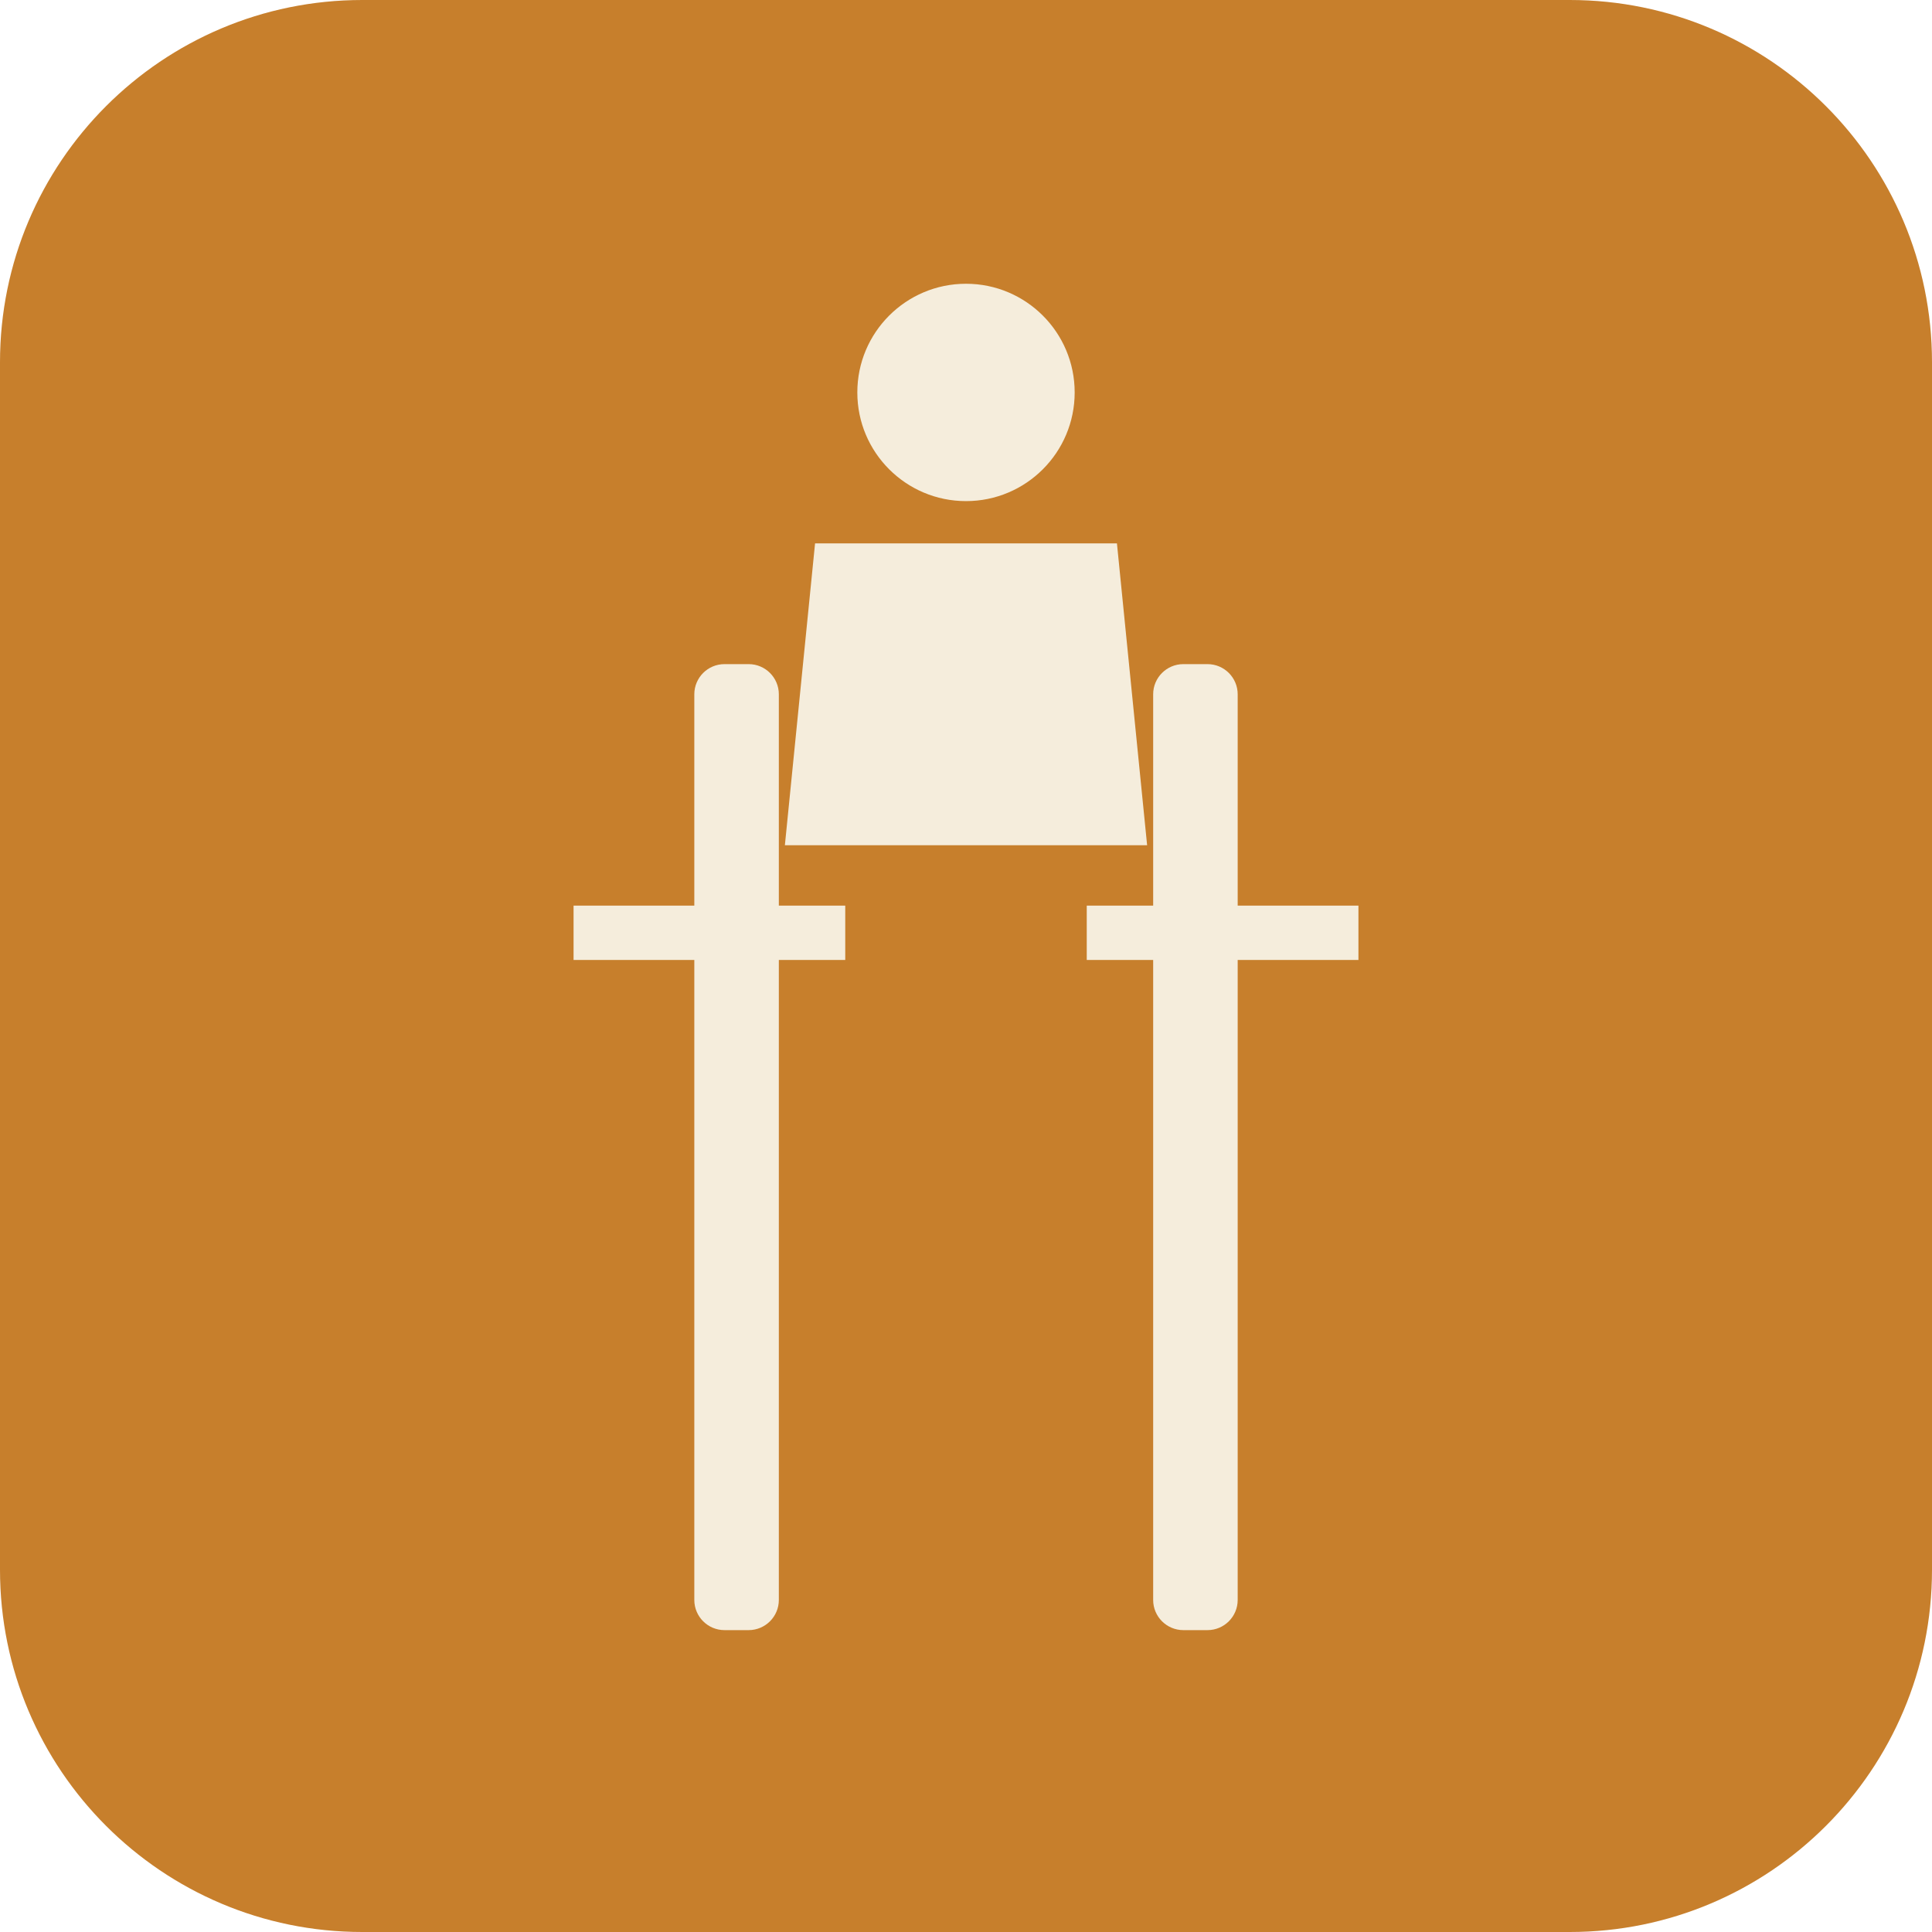
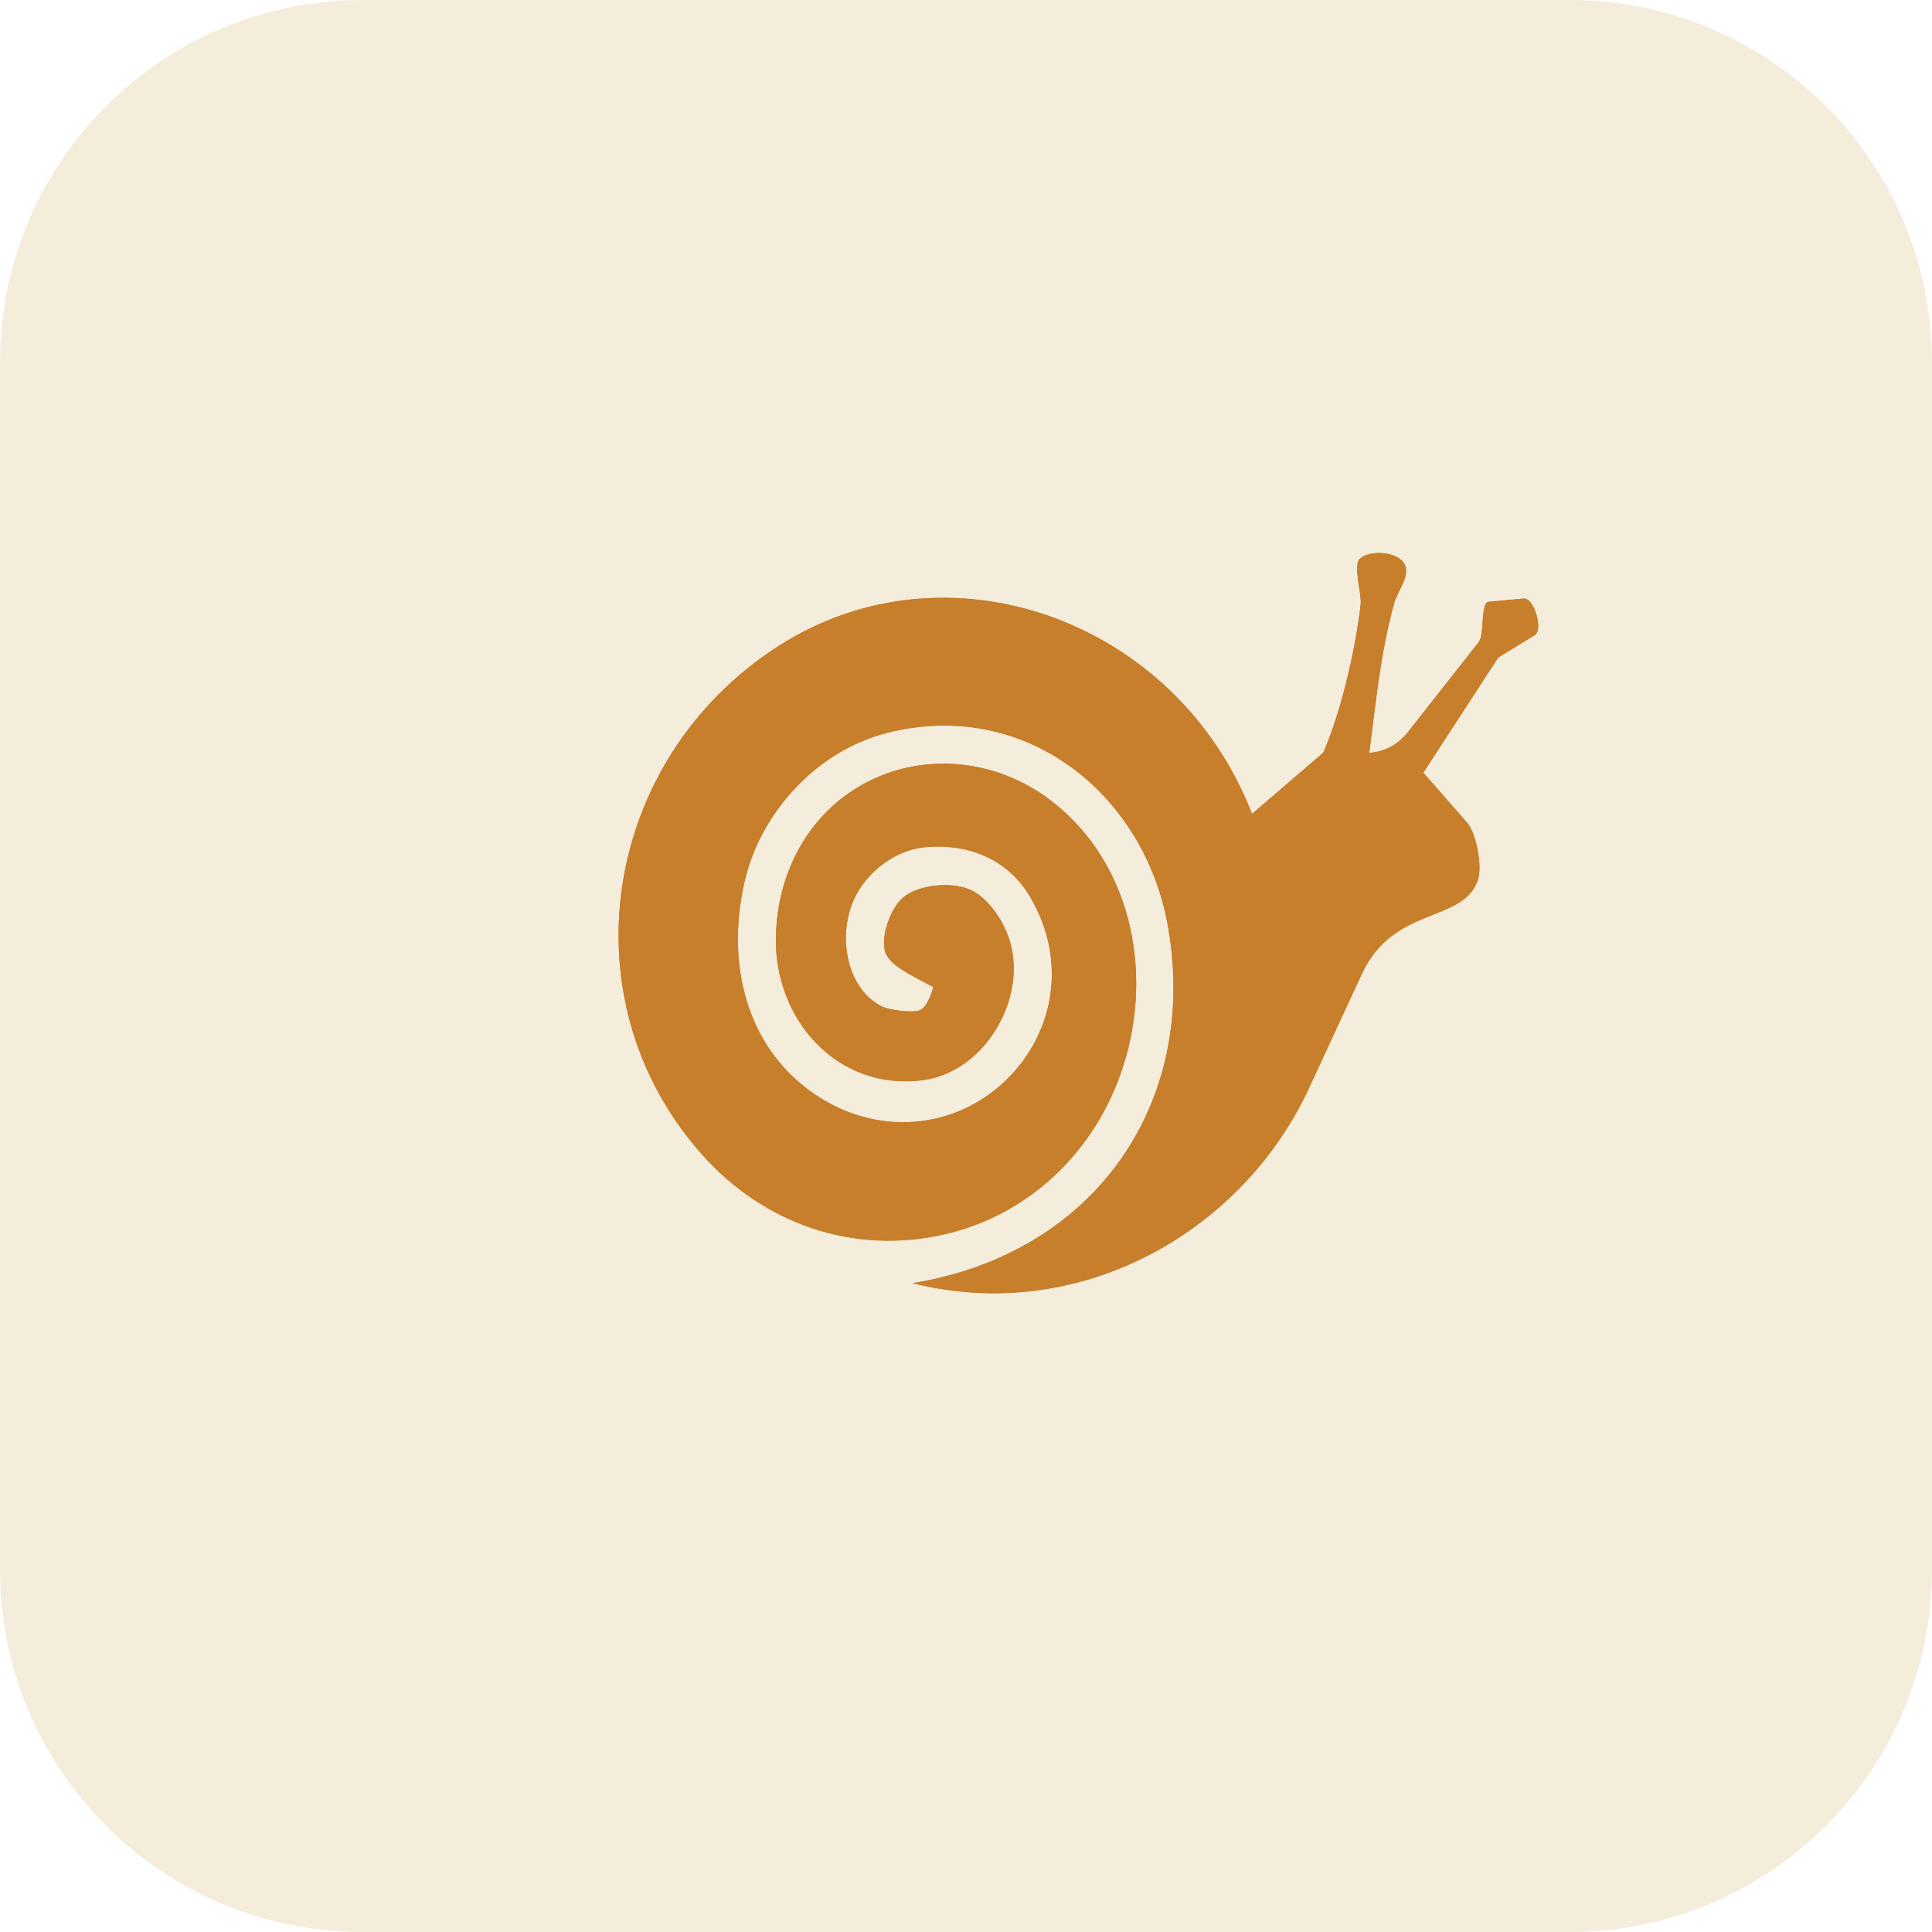
<svg xmlns="http://www.w3.org/2000/svg" viewBox="0 0 32 32" role="img" aria-label="Bia Namur">
-   <rect width="32" height="32" rx="6" fill="#C77F2C" />
-   <g fill="#F5EDDC">
-     <circle cx="16" cy="6.5" r="1.8" />
-     <path d="M 13.5 9 L 18.5 9 L 19 14 L 13 14 Z" />
-     <rect x="11.5" y="11" width="1.4" height="16" rx="0.5" />
-     <rect x="19.1" y="11" width="1.4" height="16" rx="0.5" />
-     <rect x="9.5" y="15" width="4.5" height="0.9" />
-     <rect x="18" y="15" width="4.5" height="0.9" />
+   <rect width="32" height="32" rx="6" fill="#F5EDDC" />
+   <g transform="translate(-8.6 -21.4) scale(0.0875)" fill="#C77F2C">
+     <path d="M293.32,414.41c7.57,12.84,4.13,27.77-6.69,36.45-10.23,8.2-25.01,8.44-36.46-.91-11.16-9.11-14.52-24.34-10.7-39.5,2.93-11.62,12.88-23.63,26.71-27.16,26.05-6.66,48.86,11.42,53.24,36.9,5.74,33.36-14.05,61.73-48.41,67.26,31.49,7.89,62.37-9.47,75.11-37.03l9.96-21.53c6.04-13.05,19.53-9.56,22.01-17.98.76-2.58-.34-8.63-2.15-10.7l-8.23-9.39,14.18-21.81,6.92-4.23c1.66-1.01-.16-7.09-2.08-6.92l-6.65.61c-1.61.15-.73,6.15-1.88,7.62l-13.36,16.99c-1.95,2.48-4.33,3.73-7.37,4,1.37-10.49,2.14-18.88,4.72-28.37.68-2.49,3.91-6.04,1.22-8.25-1.95-1.6-6.11-1.62-7.7-.14-1.37,1.27.36,6.7.14,8.62-.96,8.45-3.68,20.3-7.08,28.09l-13.49,11.6c-14.21-36.72-57.6-52.32-89.62-31.79-33.38,21.4-40.59,66.93-14.49,96.26,11.89,13.36,28.93,19,45.93,15.1,15.58-3.57,28.64-15.4,33.89-32.12,5.64-17.97,1.27-38.58-13.92-50.09-10.46-7.93-24.27-9.05-35.24-3.08-10.17,5.55-16.46,16.38-16.68,29.18-.26,15.39,11.57,29.05,27.84,26.93,11.65-1.52,19.76-15.38,16.44-26.35-1.39-4.57-4.76-8.63-7.72-9.8-3.56-1.4-9.31-.84-12.24,1.38-2.72,2.05-4.9,8.47-3.33,11.18,1.26,2.16,4.57,3.73,8.8,5.97-.34,1.3-1.22,3.85-2.56,4.4s-5.87-.04-7.3-.79c-6.09-3.18-8.14-11.96-5.62-19.06,1.88-5.3,7.49-10.56,14.4-11.07,7.9-.58,15.23,2.34,19.45,9.5Z" />
+     <path d="M293.32,414.41c-4.22-7.16-11.56-10.08-19.45-9.5-6.91.51-12.52,5.77-14.4,11.07-2.53,7.1-.47,15.88,5.62,19.06,1.43.75,5.96,1.34,7.3.79s2.22-3.1,2.56-4.4c-4.23-2.25-7.54-3.81-8.8-5.97-1.58-2.71.61-9.13,3.33-11.18,2.94-2.22,8.68-2.78,12.24-1.38,2.96,1.16,6.34,5.23,7.72,9.8,3.33,10.97-4.79,24.83-16.44,26.35-16.27,2.13-28.1-11.54-27.84-26.93.22-12.8,6.5-23.63,16.68-29.18,10.96-5.98,24.77-4.85,35.24,3.08,15.19,11.51,19.56,32.11,13.92,50.09-5.25,16.73-18.3,28.55-33.89,32.12-17.01,3.9-34.04-1.74-45.93-15.1-26.11-29.33-18.89-74.86,14.49-96.26,32.02-20.53,75.41-4.93,89.62,31.79l13.49-11.6c3.4-7.79,6.12-19.64,7.08-28.09.22-1.92-1.5-7.35-.14-8.62,1.6-1.49,5.75-1.46,7.7.14,2.69,2.2-.55,5.76-1.22,8.25-2.58,9.49-3.35,17.88-4.72,28.37,3.05-.27,5.42-1.52,7.37-4l13.36-16.99c1.16-1.47.28-7.48,1.88-7.62l6.65-.61c1.92-.18,3.74,5.9,2.08,6.92l-6.92,4.23-14.18,21.81,8.23,9.39c1.81,2.07,2.91,8.12,2.15,10.7-2.48,8.42-15.97,4.92-22.01,17.98l-9.96,21.53c-12.74,27.56-43.61,44.92-75.11,37.03,34.37-5.53,54.15-33.9,48.41-67.26-4.38-25.48-27.19-43.56-53.24-36.9-13.83,3.54-23.78,15.54-26.71,27.16-3.82,15.16-.46,30.38,10.7,39.5,11.46,9.35,26.23,9.11,36.46.91,10.82-8.67,14.25-23.61,6.69-36.45Z" />
  </g>
</svg>
